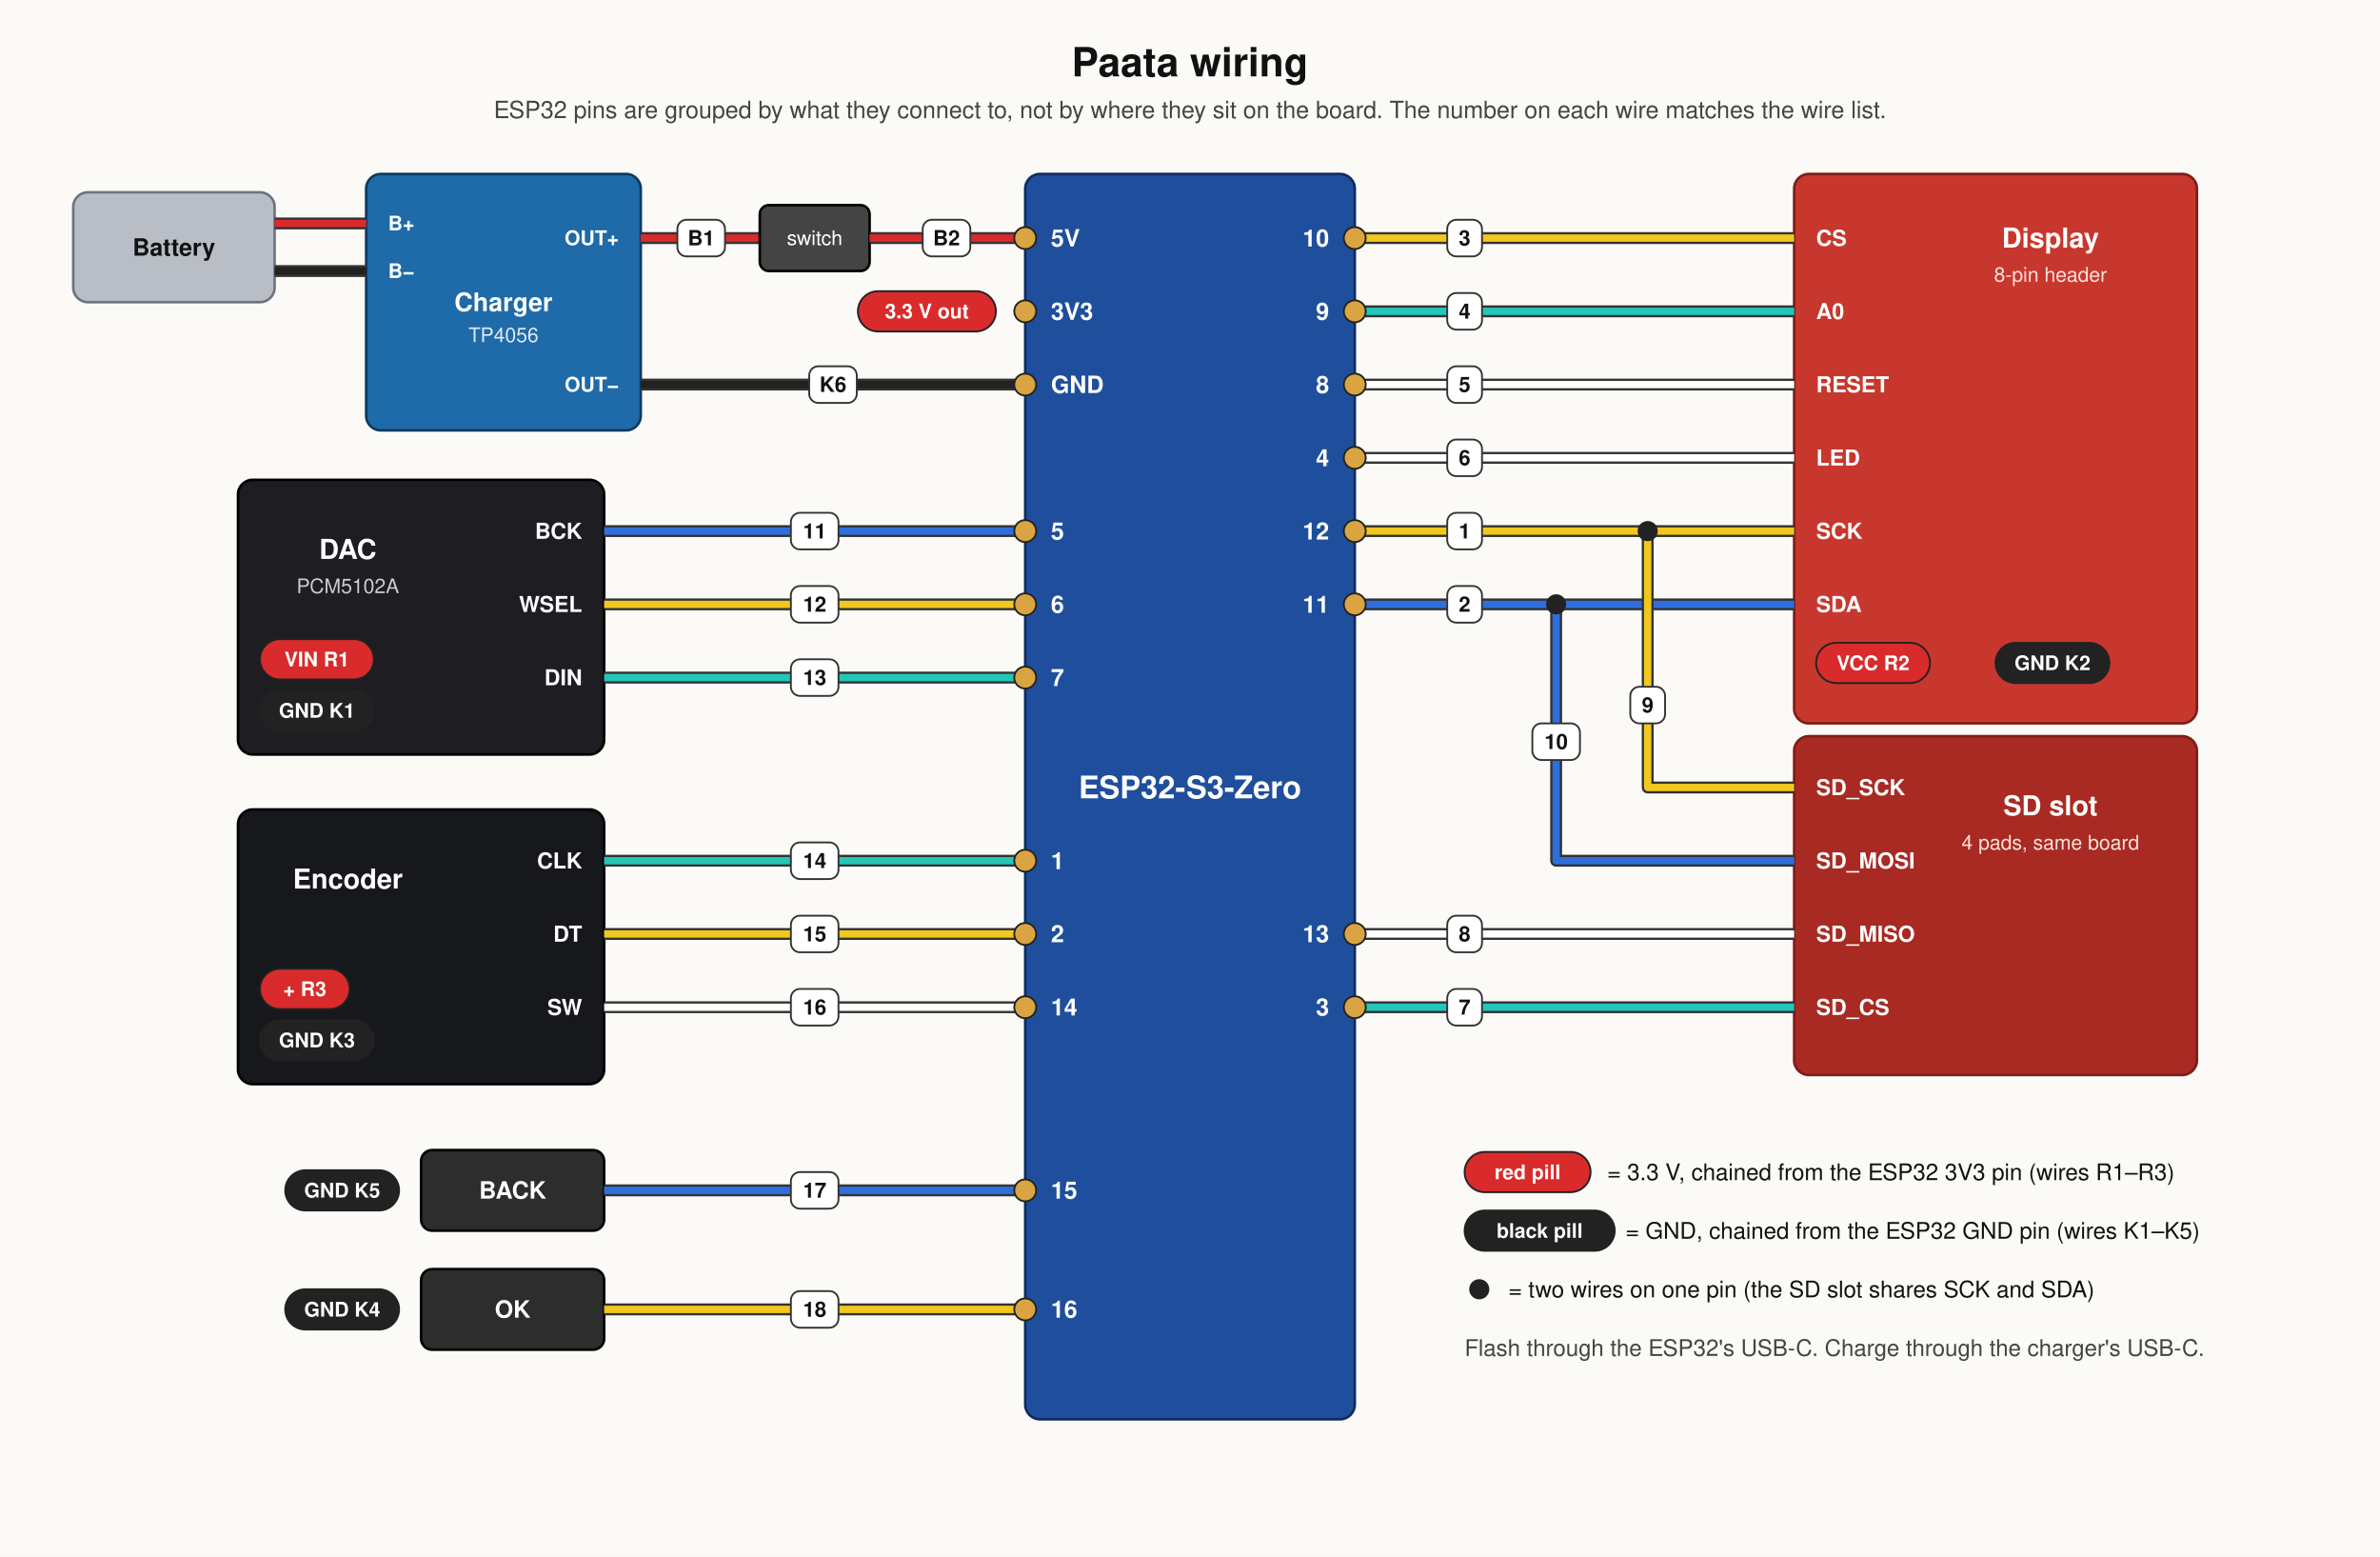
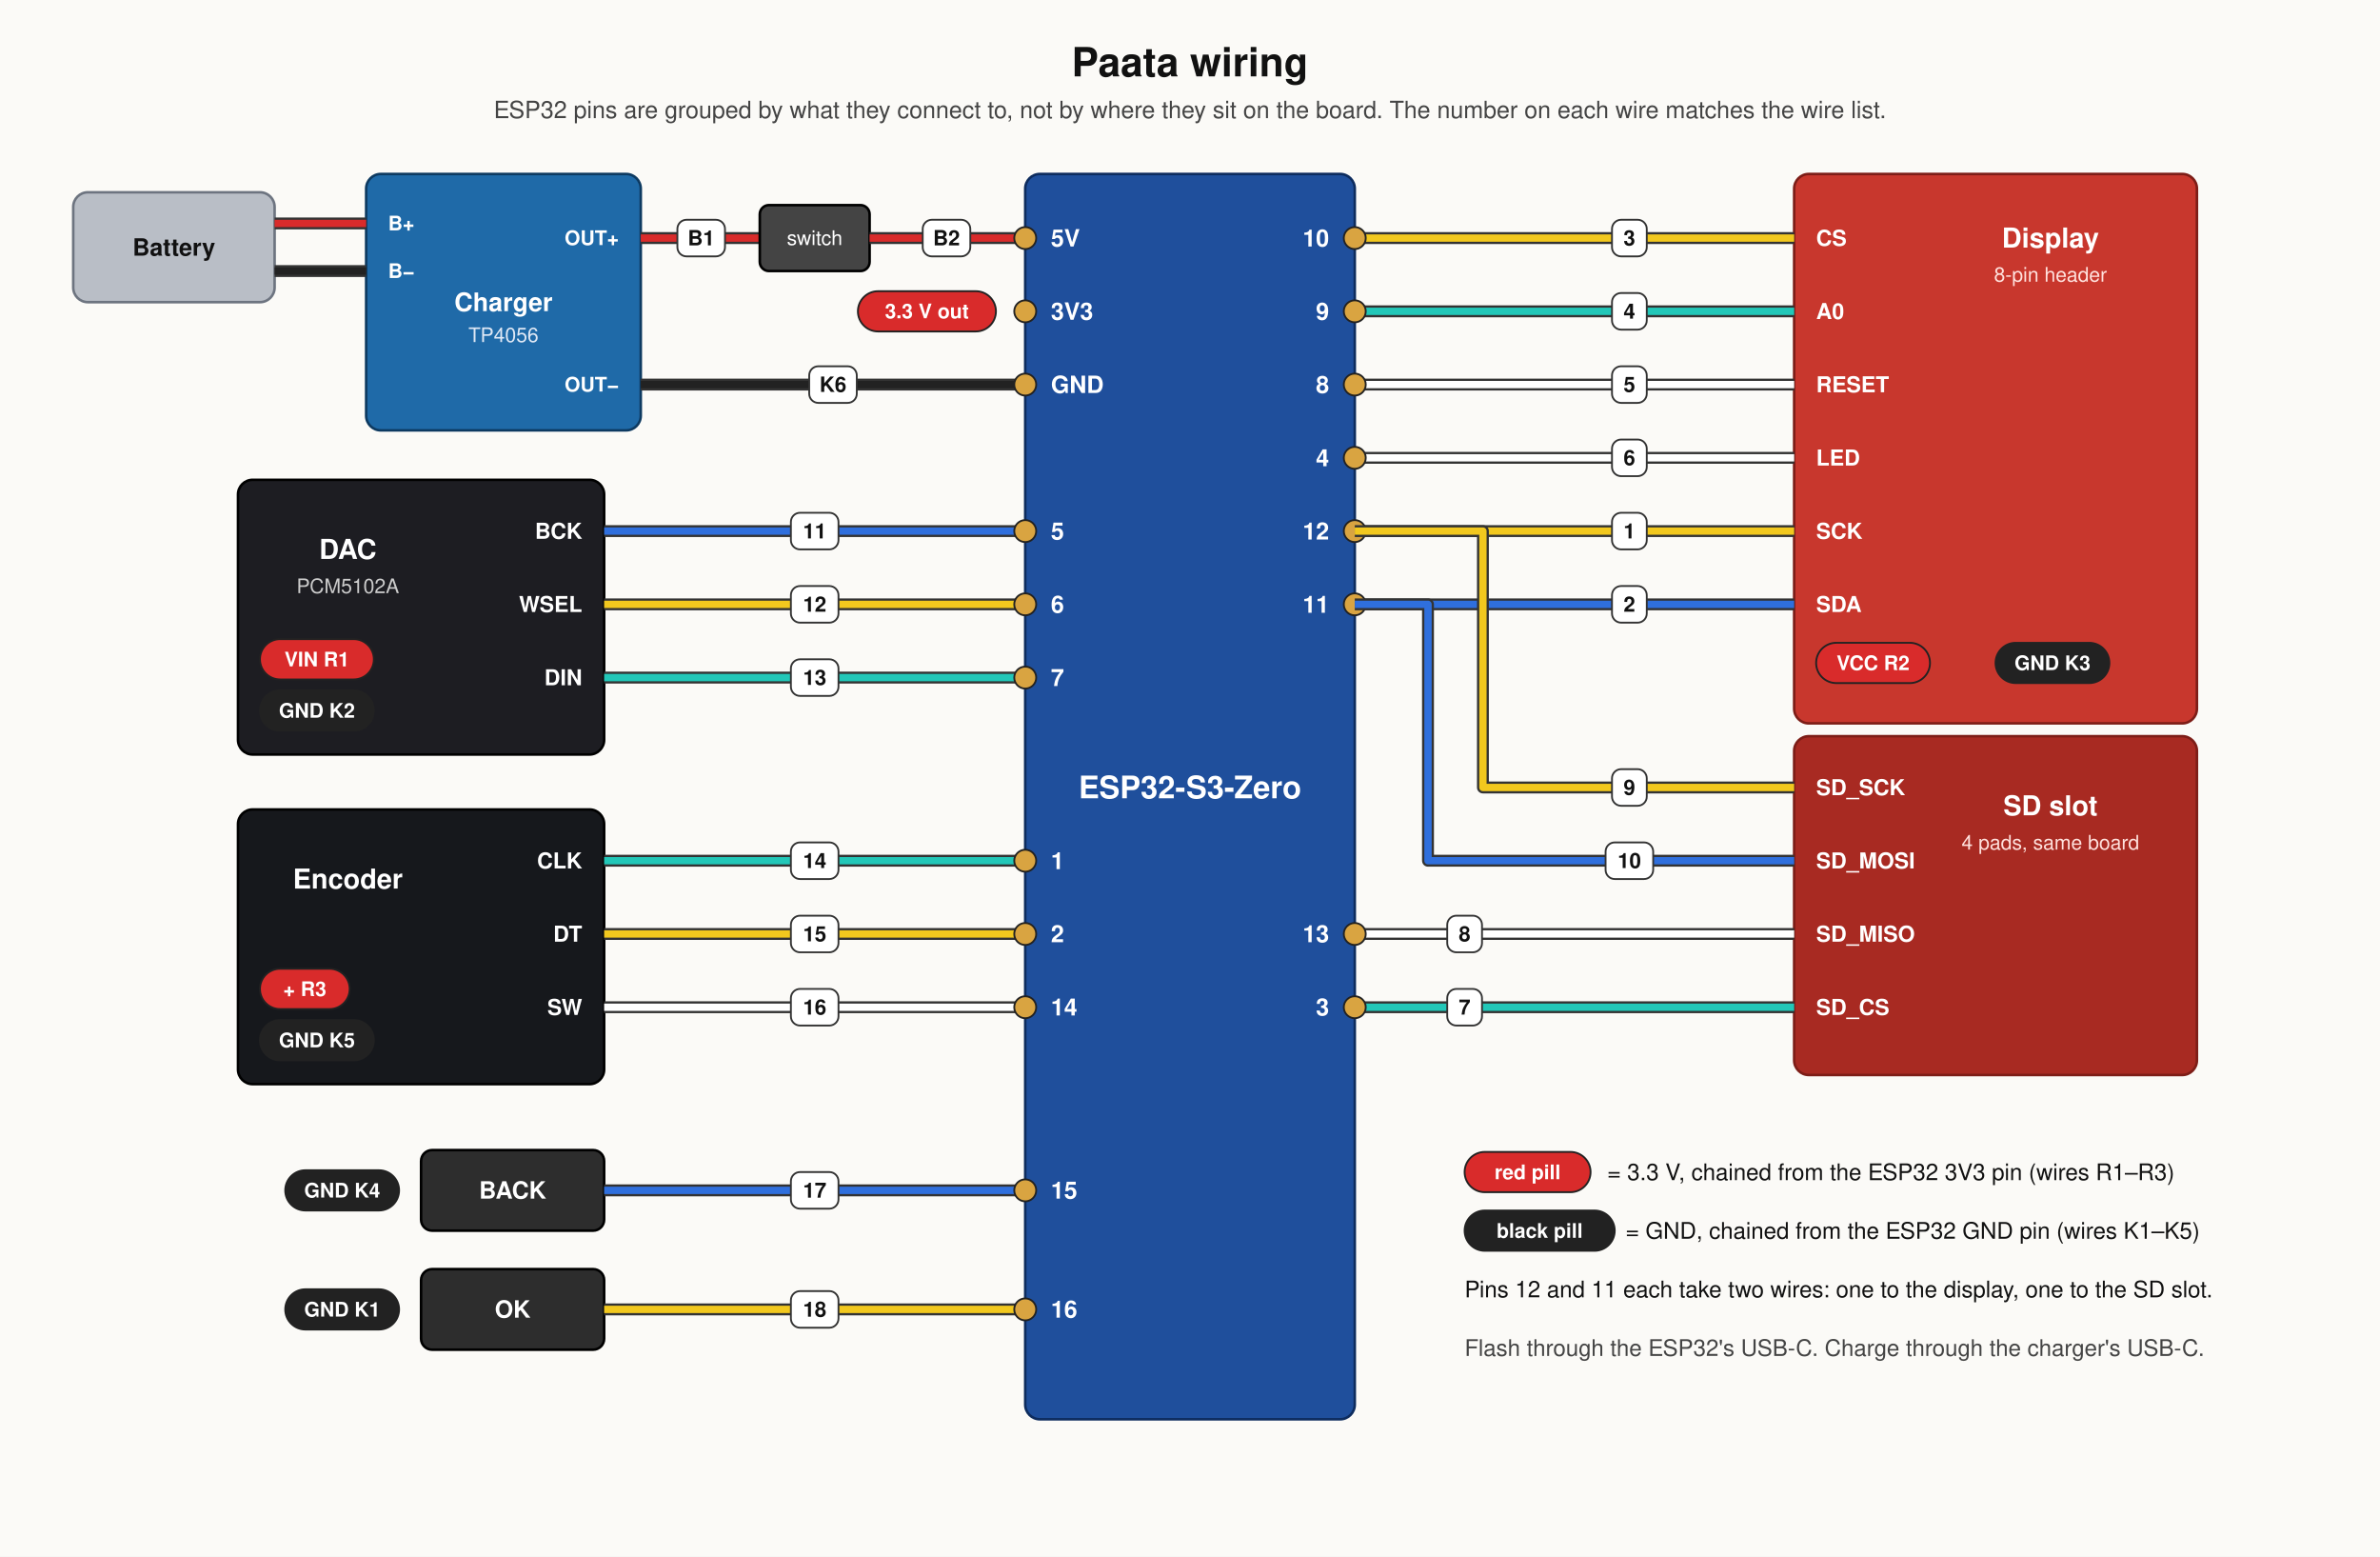
<svg xmlns="http://www.w3.org/2000/svg" viewBox="0 0 1300 850" width="1300" height="850" font-family="Helvetica, Arial, sans-serif">
  <rect width="1300" height="850" fill="#fbfaf7" />
  <text x="650.0" y="41.7" font-size="22" text-anchor="middle" fill="#111" font-weight="bold">Paata wiring</text>
  <text x="650.0" y="64.5" font-size="13" text-anchor="middle" fill="#444" font-weight="normal">ESP32 pins are grouped by what they connect to, not by where they sit on the board. The number on each wire matches the wire list.</text>
  <rect x="560" y="95" width="180" height="680" rx="8" fill="#1f4f9c" stroke="#0d2c5e" stroke-width="1.4" />
  <text x="650" y="435.9" font-size="17" text-anchor="middle" fill="#fff" font-weight="bold">ESP32-S3-Zero</text>
  <rect x="40" y="105" width="110" height="60" rx="8" fill="#b9bec6" stroke="#6d7480" stroke-width="1.4" />
  <text x="95" y="139.6" font-size="13" text-anchor="middle" fill="#111" font-weight="bold">Battery</text>
  <rect x="200" y="95" width="150" height="140" rx="8" fill="#1f6aa8" stroke="#0d3a61" stroke-width="1.4" />
  <text x="275" y="169.9" font-size="14" text-anchor="middle" fill="#fff" font-weight="bold">Charger</text>
  <text x="275" y="186.8" font-size="11" text-anchor="middle" fill="#dfe8f5" font-weight="normal">TP4056</text>
  <text x="212" y="125.8" font-size="11" text-anchor="start" fill="#fff" font-weight="bold">B+</text>
  <text x="212" y="151.8" font-size="11" text-anchor="start" fill="#fff" font-weight="bold">B−</text>
  <text x="338" y="133.8" font-size="11" text-anchor="end" fill="#fff" font-weight="bold">OUT+</text>
  <text x="338" y="213.8" font-size="11" text-anchor="end" fill="#fff" font-weight="bold">OUT−</text>
  <polyline points="150,122 200,122" fill="none" stroke="#333" stroke-width="6.5" stroke-linejoin="round" />
  <polyline points="150,122 200,122" fill="none" stroke="#d92b2b" stroke-width="4" stroke-linejoin="round" />
  <polyline points="150,148 200,148" fill="none" stroke="#333" stroke-width="6.5" stroke-linejoin="round" />
  <polyline points="150,148 200,148" fill="none" stroke="#222" stroke-width="4" stroke-linejoin="round" />
  <polyline points="350,130 415,130" fill="none" stroke="#333" stroke-width="6.5" stroke-linejoin="round" />
  <polyline points="350,130 415,130" fill="none" stroke="#d92b2b" stroke-width="4" stroke-linejoin="round" />
  <rect x="370.0" y="120" width="26" height="20" rx="5" fill="#fff" stroke="#333" />
  <text x="383" y="134.0" font-size="11.5" text-anchor="middle" fill="#111" font-weight="bold">B1</text>
  <rect x="415" y="112" width="60" height="36" rx="5" fill="#444" stroke="#000" stroke-width="1.4" />
  <text x="445" y="133.8" font-size="11" text-anchor="middle" fill="#fff" font-weight="normal">switch</text>
  <polyline points="475,130 560,130" fill="none" stroke="#333" stroke-width="6.5" stroke-linejoin="round" />
  <polyline points="475,130 560,130" fill="none" stroke="#d92b2b" stroke-width="4" stroke-linejoin="round" />
  <rect x="504.0" y="120" width="26" height="20" rx="5" fill="#fff" stroke="#333" />
  <text x="517" y="134.0" font-size="11.5" text-anchor="middle" fill="#111" font-weight="bold">B2</text>
  <polyline points="350,210 560,210" fill="none" stroke="#333" stroke-width="6.5" stroke-linejoin="round" />
  <polyline points="350,210 560,210" fill="none" stroke="#222" stroke-width="4" stroke-linejoin="round" />
  <rect x="442.0" y="200" width="26" height="20" rx="5" fill="#fff" stroke="#333" />
  <text x="455" y="214.0" font-size="11.5" text-anchor="middle" fill="#111" font-weight="bold">K6</text>
  <circle cx="560" cy="130" r="6" fill="#d9a441" stroke="#222" />
  <text x="574" y="134.6" font-size="13" text-anchor="start" fill="#fff" font-weight="bold">5V</text>
  <circle cx="560" cy="170" r="6" fill="#d9a441" stroke="#222" />
  <text x="574" y="174.6" font-size="13" text-anchor="start" fill="#fff" font-weight="bold">3V3</text>
  <circle cx="560" cy="210" r="6" fill="#d9a441" stroke="#222" />
  <text x="574" y="214.6" font-size="13" text-anchor="start" fill="#fff" font-weight="bold">GND</text>
  <rect x="468.6" y="159" width="75.4" height="22" rx="11" fill="#d92b2b" stroke="#222" />
  <text x="506.3" y="173.8" font-size="11" text-anchor="middle" fill="#fff" font-weight="bold">3.3 V out</text>
  <rect x="130" y="262" width="200" height="150" rx="8" fill="#1d1d22" stroke="#000" stroke-width="1.4" />
  <text x="190" y="305.2" font-size="15" text-anchor="middle" fill="#fff" font-weight="bold">DAC</text>
  <text x="190" y="323.9" font-size="11" text-anchor="middle" fill="#ccc" font-weight="normal">PCM5102A</text>
  <polyline points="330,290 560,290" fill="none" stroke="#333" stroke-width="6.5" stroke-linejoin="round" />
  <polyline points="330,290 560,290" fill="none" stroke="#2f6fdd" stroke-width="4" stroke-linejoin="round" />
  <rect x="432.0" y="280" width="26" height="20" rx="5" fill="#fff" stroke="#333" />
  <text x="445" y="294.0" font-size="11.5" text-anchor="middle" fill="#111" font-weight="bold">11</text>
  <text x="318" y="294.2" font-size="12" text-anchor="end" fill="#fff" font-weight="bold">BCK</text>
  <circle cx="560" cy="290" r="6" fill="#d9a441" stroke="#222" />
  <text x="574" y="294.6" font-size="13" text-anchor="start" fill="#fff" font-weight="bold">5</text>
  <polyline points="330,330 560,330" fill="none" stroke="#333" stroke-width="6.5" stroke-linejoin="round" />
  <polyline points="330,330 560,330" fill="none" stroke="#f2c81e" stroke-width="4" stroke-linejoin="round" />
  <rect x="432.0" y="320" width="26" height="20" rx="5" fill="#fff" stroke="#333" />
  <text x="445" y="334.0" font-size="11.5" text-anchor="middle" fill="#111" font-weight="bold">12</text>
  <text x="318" y="334.2" font-size="12" text-anchor="end" fill="#fff" font-weight="bold">WSEL</text>
  <circle cx="560" cy="330" r="6" fill="#d9a441" stroke="#222" />
  <text x="574" y="334.6" font-size="13" text-anchor="start" fill="#fff" font-weight="bold">6</text>
  <polyline points="330,370 560,370" fill="none" stroke="#333" stroke-width="6.5" stroke-linejoin="round" />
  <polyline points="330,370 560,370" fill="none" stroke="#22c7b8" stroke-width="4" stroke-linejoin="round" />
  <rect x="432.0" y="360" width="26" height="20" rx="5" fill="#fff" stroke="#333" />
  <text x="445" y="374.0" font-size="11.5" text-anchor="middle" fill="#111" font-weight="bold">13</text>
  <text x="318" y="374.2" font-size="12" text-anchor="end" fill="#fff" font-weight="bold">DIN</text>
  <circle cx="560" cy="370" r="6" fill="#d9a441" stroke="#222" />
  <text x="574" y="374.6" font-size="13" text-anchor="start" fill="#fff" font-weight="bold">7</text>
  <rect x="142" y="349" width="62.2" height="22" rx="11" fill="#d92b2b" stroke="#222" />
  <text x="173.1" y="363.9" font-size="11" text-anchor="middle" fill="#fff" font-weight="bold">VIN  R1</text>
  <rect x="142" y="377" width="62.2" height="22" rx="11" fill="#222" stroke="#222" />
-   <text x="173.1" y="391.9" font-size="11" text-anchor="middle" fill="#fff" font-weight="bold">GND  K1</text>
+   <text x="173.1" y="391.9" font-size="11" text-anchor="middle" fill="#fff" font-weight="bold">GND  K2</text>
  <rect x="130" y="442" width="200" height="150" rx="8" fill="#16181c" stroke="#000" stroke-width="1.4" />
  <text x="190" y="485.2" font-size="15" text-anchor="middle" fill="#fff" font-weight="bold">Encoder</text>
  <polyline points="330,470 560,470" fill="none" stroke="#333" stroke-width="6.5" stroke-linejoin="round" />
  <polyline points="330,470 560,470" fill="none" stroke="#22c7b8" stroke-width="4" stroke-linejoin="round" />
  <rect x="432.0" y="460" width="26" height="20" rx="5" fill="#fff" stroke="#333" />
  <text x="445" y="474.0" font-size="11.5" text-anchor="middle" fill="#111" font-weight="bold">14</text>
  <text x="318" y="474.2" font-size="12" text-anchor="end" fill="#fff" font-weight="bold">CLK</text>
  <circle cx="560" cy="470" r="6" fill="#d9a441" stroke="#222" />
  <text x="574" y="474.6" font-size="13" text-anchor="start" fill="#fff" font-weight="bold">1</text>
  <polyline points="330,510 560,510" fill="none" stroke="#333" stroke-width="6.5" stroke-linejoin="round" />
  <polyline points="330,510 560,510" fill="none" stroke="#f2c81e" stroke-width="4" stroke-linejoin="round" />
  <rect x="432.0" y="500" width="26" height="20" rx="5" fill="#fff" stroke="#333" />
  <text x="445" y="514.0" font-size="11.5" text-anchor="middle" fill="#111" font-weight="bold">15</text>
  <text x="318" y="514.2" font-size="12" text-anchor="end" fill="#fff" font-weight="bold">DT</text>
  <circle cx="560" cy="510" r="6" fill="#d9a441" stroke="#222" />
  <text x="574" y="514.5" font-size="13" text-anchor="start" fill="#fff" font-weight="bold">2</text>
  <polyline points="330,550 560,550" fill="none" stroke="#333" stroke-width="6.5" stroke-linejoin="round" />
  <polyline points="330,550 560,550" fill="none" stroke="#ffffff" stroke-width="4" stroke-linejoin="round" />
  <rect x="432.0" y="540" width="26" height="20" rx="5" fill="#fff" stroke="#333" />
  <text x="445" y="554.0" font-size="11.5" text-anchor="middle" fill="#111" font-weight="bold">16</text>
  <text x="318" y="554.2" font-size="12" text-anchor="end" fill="#fff" font-weight="bold">SW</text>
  <circle cx="560" cy="550" r="6" fill="#d9a441" stroke="#222" />
  <text x="574" y="554.5" font-size="13" text-anchor="start" fill="#fff" font-weight="bold">14</text>
  <rect x="142" y="529" width="49.0" height="22" rx="11" fill="#d92b2b" stroke="#222" />
  <text x="166.5" y="543.9" font-size="11" text-anchor="middle" fill="#fff" font-weight="bold">+  R3</text>
  <rect x="142" y="557" width="62.2" height="22" rx="11" fill="#222" stroke="#222" />
-   <text x="173.1" y="571.9" font-size="11" text-anchor="middle" fill="#fff" font-weight="bold">GND  K3</text>
+   <text x="173.1" y="571.9" font-size="11" text-anchor="middle" fill="#fff" font-weight="bold">GND  K5</text>
  <rect x="230" y="628" width="100" height="44" rx="6" fill="#2d2d2d" stroke="#000" stroke-width="1.4" />
  <text x="280" y="654.5" font-size="13" text-anchor="middle" fill="#fff" font-weight="bold">BACK</text>
  <polyline points="330,650 560,650" fill="none" stroke="#333" stroke-width="6.5" stroke-linejoin="round" />
  <polyline points="330,650 560,650" fill="none" stroke="#2f6fdd" stroke-width="4" stroke-linejoin="round" />
  <rect x="432.0" y="640" width="26" height="20" rx="5" fill="#fff" stroke="#333" />
  <text x="445" y="654.0" font-size="11.5" text-anchor="middle" fill="#111" font-weight="bold">17</text>
  <circle cx="560" cy="650" r="6" fill="#d9a441" stroke="#222" />
  <text x="574" y="654.5" font-size="13" text-anchor="start" fill="#fff" font-weight="bold">15</text>
  <rect x="155.8" y="639" width="62.2" height="22" rx="11" fill="#222" stroke="#222" />
-   <text x="186.9" y="653.9" font-size="11" text-anchor="middle" fill="#fff" font-weight="bold">GND  K5</text>
+   <text x="186.9" y="653.9" font-size="11" text-anchor="middle" fill="#fff" font-weight="bold">GND  K4</text>
  <rect x="230" y="693" width="100" height="44" rx="6" fill="#2d2d2d" stroke="#000" stroke-width="1.4" />
  <text x="280" y="719.5" font-size="13" text-anchor="middle" fill="#fff" font-weight="bold">OK</text>
  <polyline points="330,715 560,715" fill="none" stroke="#333" stroke-width="6.5" stroke-linejoin="round" />
  <polyline points="330,715 560,715" fill="none" stroke="#f2c81e" stroke-width="4" stroke-linejoin="round" />
  <rect x="432.0" y="705" width="26" height="20" rx="5" fill="#fff" stroke="#333" />
  <text x="445" y="719.0" font-size="11.5" text-anchor="middle" fill="#111" font-weight="bold">18</text>
  <circle cx="560" cy="715" r="6" fill="#d9a441" stroke="#222" />
  <text x="574" y="719.5" font-size="13" text-anchor="start" fill="#fff" font-weight="bold">16</text>
  <rect x="155.8" y="704" width="62.2" height="22" rx="11" fill="#222" stroke="#222" />
-   <text x="186.9" y="718.9" font-size="11" text-anchor="middle" fill="#fff" font-weight="bold">GND  K4</text>
+   <text x="186.9" y="718.9" font-size="11" text-anchor="middle" fill="#fff" font-weight="bold">GND  K1</text>
  <rect x="980" y="95" width="220" height="300" rx="8" fill="#c8372d" stroke="#7d1d17" stroke-width="1.4" />
  <text x="1120" y="135.2" font-size="15" text-anchor="middle" fill="#fff" font-weight="bold">Display</text>
  <text x="1120" y="153.8" font-size="11" text-anchor="middle" fill="#ffe1dd" font-weight="normal">8-pin header</text>
  <rect x="980" y="402" width="220" height="185" rx="8" fill="#a82a22" stroke="#7d1d17" stroke-width="1.4" />
  <text x="1120" y="445.2" font-size="15" text-anchor="middle" fill="#fff" font-weight="bold">SD slot</text>
  <text x="1120" y="463.9" font-size="11" text-anchor="middle" fill="#ffe1dd" font-weight="normal">4 pads, same board</text>
  <polyline points="740,130 980,130" fill="none" stroke="#333" stroke-width="6.5" stroke-linejoin="round" />
  <polyline points="740,130 980,130" fill="none" stroke="#f2c81e" stroke-width="4" stroke-linejoin="round" />
-   <rect x="790.5" y="120" width="19" height="20" rx="5" fill="#fff" stroke="#333" />
-   <text x="800" y="134.0" font-size="11.5" text-anchor="middle" fill="#111" font-weight="bold">3</text>
+   <rect x="880.5" y="120" width="19" height="20" rx="5" fill="#fff" stroke="#333" />
+   <text x="890" y="134.0" font-size="11.5" text-anchor="middle" fill="#111" font-weight="bold">3</text>
  <text x="992" y="134.2" font-size="12" text-anchor="start" fill="#fff" font-weight="bold">CS</text>
  <circle cx="740" cy="130" r="6" fill="#d9a441" stroke="#222" />
  <text x="726" y="134.6" font-size="13" text-anchor="end" fill="#fff" font-weight="bold">10</text>
  <polyline points="740,170 980,170" fill="none" stroke="#333" stroke-width="6.5" stroke-linejoin="round" />
  <polyline points="740,170 980,170" fill="none" stroke="#22c7b8" stroke-width="4" stroke-linejoin="round" />
-   <rect x="790.5" y="160" width="19" height="20" rx="5" fill="#fff" stroke="#333" />
-   <text x="800" y="174.0" font-size="11.5" text-anchor="middle" fill="#111" font-weight="bold">4</text>
+   <rect x="880.5" y="160" width="19" height="20" rx="5" fill="#fff" stroke="#333" />
+   <text x="890" y="174.0" font-size="11.5" text-anchor="middle" fill="#111" font-weight="bold">4</text>
  <text x="992" y="174.2" font-size="12" text-anchor="start" fill="#fff" font-weight="bold">A0</text>
  <circle cx="740" cy="170" r="6" fill="#d9a441" stroke="#222" />
  <text x="726" y="174.6" font-size="13" text-anchor="end" fill="#fff" font-weight="bold">9</text>
  <polyline points="740,210 980,210" fill="none" stroke="#333" stroke-width="6.5" stroke-linejoin="round" />
  <polyline points="740,210 980,210" fill="none" stroke="#ffffff" stroke-width="4" stroke-linejoin="round" />
-   <rect x="790.5" y="200" width="19" height="20" rx="5" fill="#fff" stroke="#333" />
-   <text x="800" y="214.0" font-size="11.5" text-anchor="middle" fill="#111" font-weight="bold">5</text>
+   <rect x="880.5" y="200" width="19" height="20" rx="5" fill="#fff" stroke="#333" />
+   <text x="890" y="214.0" font-size="11.5" text-anchor="middle" fill="#111" font-weight="bold">5</text>
  <text x="992" y="214.2" font-size="12" text-anchor="start" fill="#fff" font-weight="bold">RESET</text>
  <circle cx="740" cy="210" r="6" fill="#d9a441" stroke="#222" />
  <text x="726" y="214.6" font-size="13" text-anchor="end" fill="#fff" font-weight="bold">8</text>
  <polyline points="740,250 980,250" fill="none" stroke="#333" stroke-width="6.5" stroke-linejoin="round" />
  <polyline points="740,250 980,250" fill="none" stroke="#ffffff" stroke-width="4" stroke-linejoin="round" />
-   <rect x="790.5" y="240" width="19" height="20" rx="5" fill="#fff" stroke="#333" />
-   <text x="800" y="254.0" font-size="11.5" text-anchor="middle" fill="#111" font-weight="bold">6</text>
+   <rect x="880.5" y="240" width="19" height="20" rx="5" fill="#fff" stroke="#333" />
+   <text x="890" y="254.0" font-size="11.5" text-anchor="middle" fill="#111" font-weight="bold">6</text>
  <text x="992" y="254.2" font-size="12" text-anchor="start" fill="#fff" font-weight="bold">LED</text>
  <circle cx="740" cy="250" r="6" fill="#d9a441" stroke="#222" />
  <text x="726" y="254.6" font-size="13" text-anchor="end" fill="#fff" font-weight="bold">4</text>
  <polyline points="740,290 980,290" fill="none" stroke="#333" stroke-width="6.5" stroke-linejoin="round" />
  <polyline points="740,290 980,290" fill="none" stroke="#f2c81e" stroke-width="4" stroke-linejoin="round" />
-   <rect x="790.5" y="280" width="19" height="20" rx="5" fill="#fff" stroke="#333" />
-   <text x="800" y="294.0" font-size="11.5" text-anchor="middle" fill="#111" font-weight="bold">1</text>
+   <rect x="880.5" y="280" width="19" height="20" rx="5" fill="#fff" stroke="#333" />
+   <text x="890" y="294.0" font-size="11.5" text-anchor="middle" fill="#111" font-weight="bold">1</text>
  <text x="992" y="294.2" font-size="12" text-anchor="start" fill="#fff" font-weight="bold">SCK</text>
  <circle cx="740" cy="290" r="6" fill="#d9a441" stroke="#222" />
  <text x="726" y="294.6" font-size="13" text-anchor="end" fill="#fff" font-weight="bold">12</text>
  <polyline points="740,330 980,330" fill="none" stroke="#333" stroke-width="6.5" stroke-linejoin="round" />
  <polyline points="740,330 980,330" fill="none" stroke="#2f6fdd" stroke-width="4" stroke-linejoin="round" />
-   <rect x="790.5" y="320" width="19" height="20" rx="5" fill="#fff" stroke="#333" />
-   <text x="800" y="334.0" font-size="11.5" text-anchor="middle" fill="#111" font-weight="bold">2</text>
+   <rect x="880.5" y="320" width="19" height="20" rx="5" fill="#fff" stroke="#333" />
+   <text x="890" y="334.0" font-size="11.5" text-anchor="middle" fill="#111" font-weight="bold">2</text>
  <text x="992" y="334.2" font-size="12" text-anchor="start" fill="#fff" font-weight="bold">SDA</text>
  <circle cx="740" cy="330" r="6" fill="#d9a441" stroke="#222" />
  <text x="726" y="334.6" font-size="13" text-anchor="end" fill="#fff" font-weight="bold">11</text>
-   <polyline points="900,290 900,430 980,430" fill="none" stroke="#333" stroke-width="6.5" stroke-linejoin="round" />
-   <polyline points="900,290 900,430 980,430" fill="none" stroke="#f2c81e" stroke-width="4" stroke-linejoin="round" />
-   <rect x="890.5" y="375" width="19" height="20" rx="5" fill="#fff" stroke="#333" />
-   <text x="900" y="389.0" font-size="11.5" text-anchor="middle" fill="#111" font-weight="bold">9</text>
-   <polyline points="850,330 850,470 980,470" fill="none" stroke="#333" stroke-width="6.5" stroke-linejoin="round" />
-   <polyline points="850,330 850,470 980,470" fill="none" stroke="#2f6fdd" stroke-width="4" stroke-linejoin="round" />
-   <rect x="837.0" y="395" width="26" height="20" rx="5" fill="#fff" stroke="#333" />
-   <text x="850" y="409.0" font-size="11.5" text-anchor="middle" fill="#111" font-weight="bold">10</text>
-   <circle cx="900" cy="290" r="5.5" fill="#222" />
-   <circle cx="850" cy="330" r="5.5" fill="#222" />
+   <polyline points="740,290 810,290 810,430 980,430" fill="none" stroke="#333" stroke-width="6.5" stroke-linejoin="round" />
+   <polyline points="740,290 810,290 810,430 980,430" fill="none" stroke="#f2c81e" stroke-width="4" stroke-linejoin="round" />
+   <rect x="880.5" y="420" width="19" height="20" rx="5" fill="#fff" stroke="#333" />
+   <text x="890" y="434.0" font-size="11.5" text-anchor="middle" fill="#111" font-weight="bold">9</text>
+   <polyline points="740,330 780,330 780,470 980,470" fill="none" stroke="#333" stroke-width="6.5" stroke-linejoin="round" />
+   <polyline points="740,330 780,330 780,470 980,470" fill="none" stroke="#2f6fdd" stroke-width="4" stroke-linejoin="round" />
+   <rect x="877.0" y="460" width="26" height="20" rx="5" fill="#fff" stroke="#333" />
+   <text x="890" y="474.0" font-size="11.5" text-anchor="middle" fill="#111" font-weight="bold">10</text>
  <text x="992" y="434.2" font-size="12" text-anchor="start" fill="#fff" font-weight="bold">SD_SCK</text>
  <text x="992" y="474.2" font-size="12" text-anchor="start" fill="#fff" font-weight="bold">SD_MOSI</text>
  <polyline points="740,510 980,510" fill="none" stroke="#333" stroke-width="6.5" stroke-linejoin="round" />
  <polyline points="740,510 980,510" fill="none" stroke="#ffffff" stroke-width="4" stroke-linejoin="round" />
  <rect x="790.5" y="500" width="19" height="20" rx="5" fill="#fff" stroke="#333" />
  <text x="800" y="514.0" font-size="11.5" text-anchor="middle" fill="#111" font-weight="bold">8</text>
  <text x="992" y="514.2" font-size="12" text-anchor="start" fill="#fff" font-weight="bold">SD_MISO</text>
  <circle cx="740" cy="510" r="6" fill="#d9a441" stroke="#222" />
  <text x="726" y="514.5" font-size="13" text-anchor="end" fill="#fff" font-weight="bold">13</text>
  <polyline points="740,550 980,550" fill="none" stroke="#333" stroke-width="6.5" stroke-linejoin="round" />
  <polyline points="740,550 980,550" fill="none" stroke="#22c7b8" stroke-width="4" stroke-linejoin="round" />
  <rect x="790.5" y="540" width="19" height="20" rx="5" fill="#fff" stroke="#333" />
  <text x="800" y="554.0" font-size="11.5" text-anchor="middle" fill="#111" font-weight="bold">7</text>
  <text x="992" y="554.2" font-size="12" text-anchor="start" fill="#fff" font-weight="bold">SD_CS</text>
  <circle cx="740" cy="550" r="6" fill="#d9a441" stroke="#222" />
  <text x="726" y="554.5" font-size="13" text-anchor="end" fill="#fff" font-weight="bold">3</text>
  <rect x="992" y="351" width="62.2" height="22" rx="11" fill="#d92b2b" stroke="#222" />
  <text x="1023.1" y="365.9" font-size="11" text-anchor="middle" fill="#fff" font-weight="bold">VCC  R2</text>
  <rect x="1090" y="351" width="62.2" height="22" rx="11" fill="#222" stroke="#222" />
-   <text x="1121.1" y="365.9" font-size="11" text-anchor="middle" fill="#fff" font-weight="bold">GND  K2</text>
+   <text x="1121.1" y="365.9" font-size="11" text-anchor="middle" fill="#fff" font-weight="bold">GND  K3</text>
  <rect x="800" y="629" width="68.8" height="22" rx="11" fill="#d92b2b" stroke="#222" />
  <text x="834.4" y="643.9" font-size="11" text-anchor="middle" fill="#fff" font-weight="bold">red pill</text>
  <text x="878" y="644.4" font-size="12.5" text-anchor="start" fill="#111" font-weight="normal">= 3.3 V, chained from the ESP32 3V3 pin (wires R1–R3)</text>
  <rect x="800" y="661" width="82.0" height="22" rx="11" fill="#222" stroke="#222" />
  <text x="841.0" y="675.9" font-size="11" text-anchor="middle" fill="#fff" font-weight="bold">black pill</text>
  <text x="888" y="676.4" font-size="12.5" text-anchor="start" fill="#111" font-weight="normal">= GND, chained from the ESP32 GND pin (wires K1–K5)</text>
-   <circle cx="808" cy="704" r="5.5" fill="#222" />
-   <text x="824" y="708.4" font-size="12.5" text-anchor="start" fill="#111" font-weight="normal">= two wires on one pin (the SD slot shares SCK and SDA)</text>
+   <text x="800" y="708.4" font-size="12.5" text-anchor="start" fill="#111" font-weight="normal">Pins 12 and 11 each take two wires: one to the display, one to the SD slot.</text>
  <text x="800" y="740.4" font-size="12.5" text-anchor="start" fill="#444" font-weight="normal">Flash through the ESP32's USB-C. Charge through the charger's USB-C.</text>
</svg>
